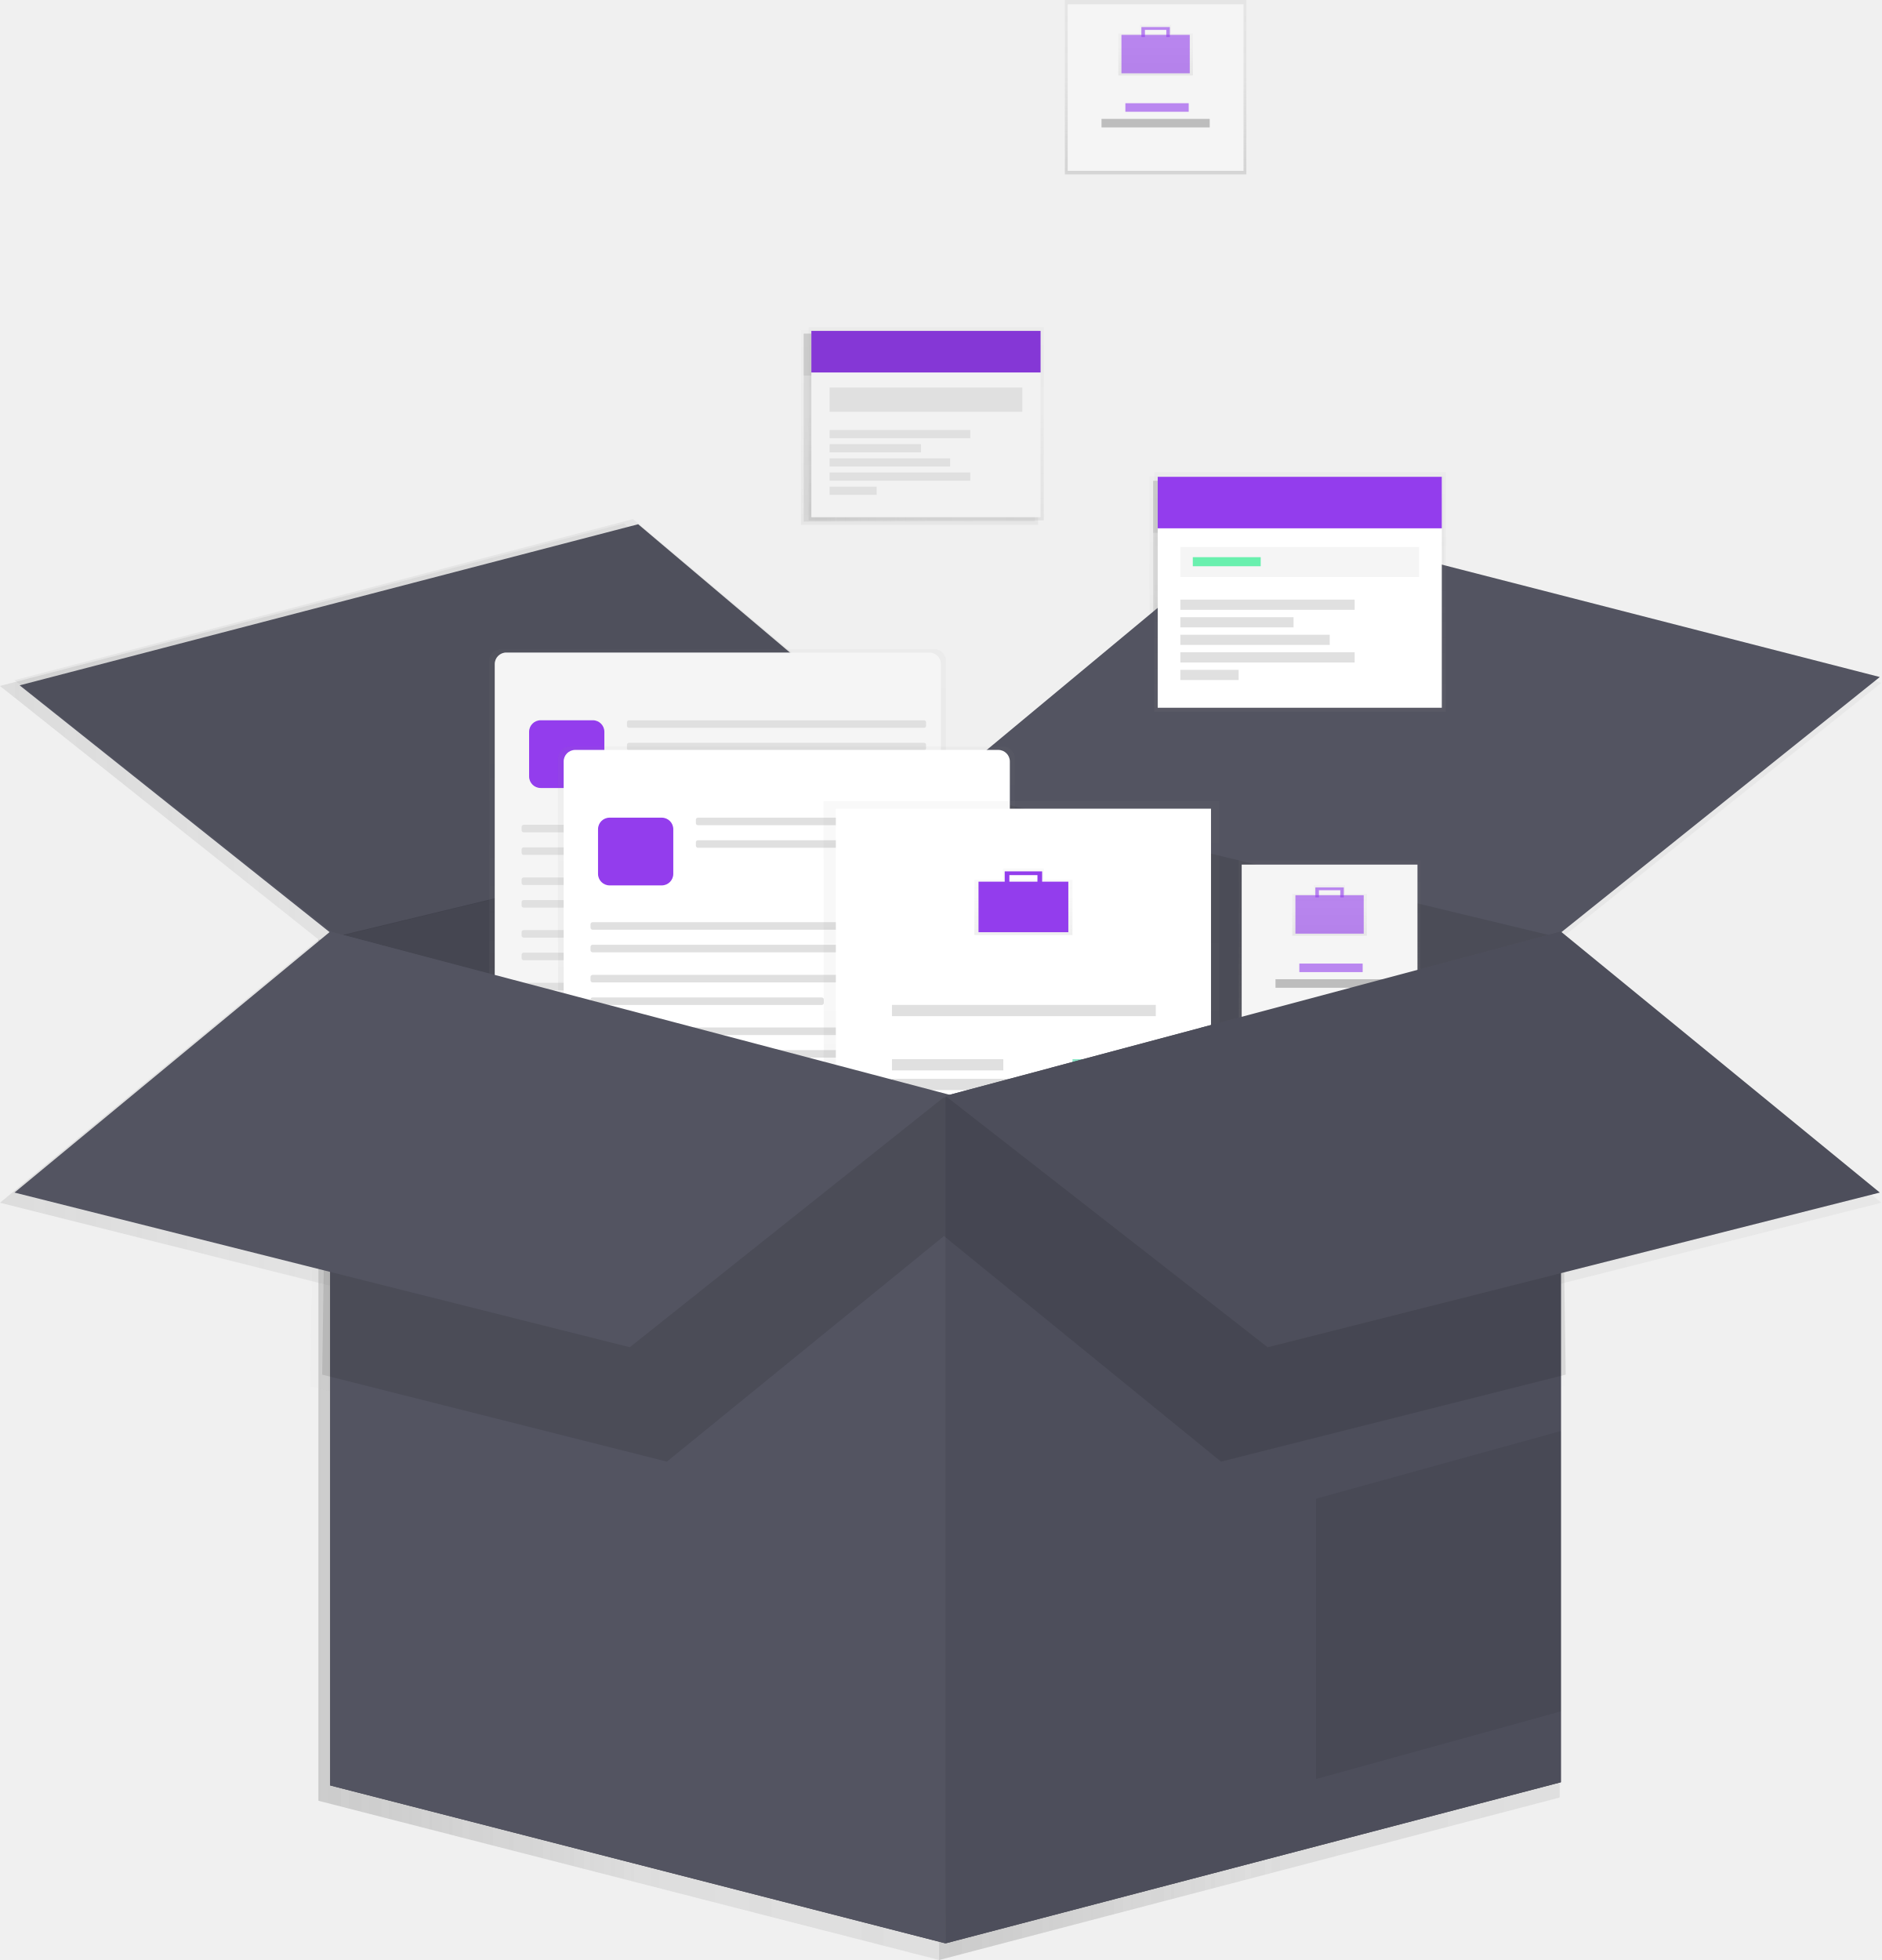
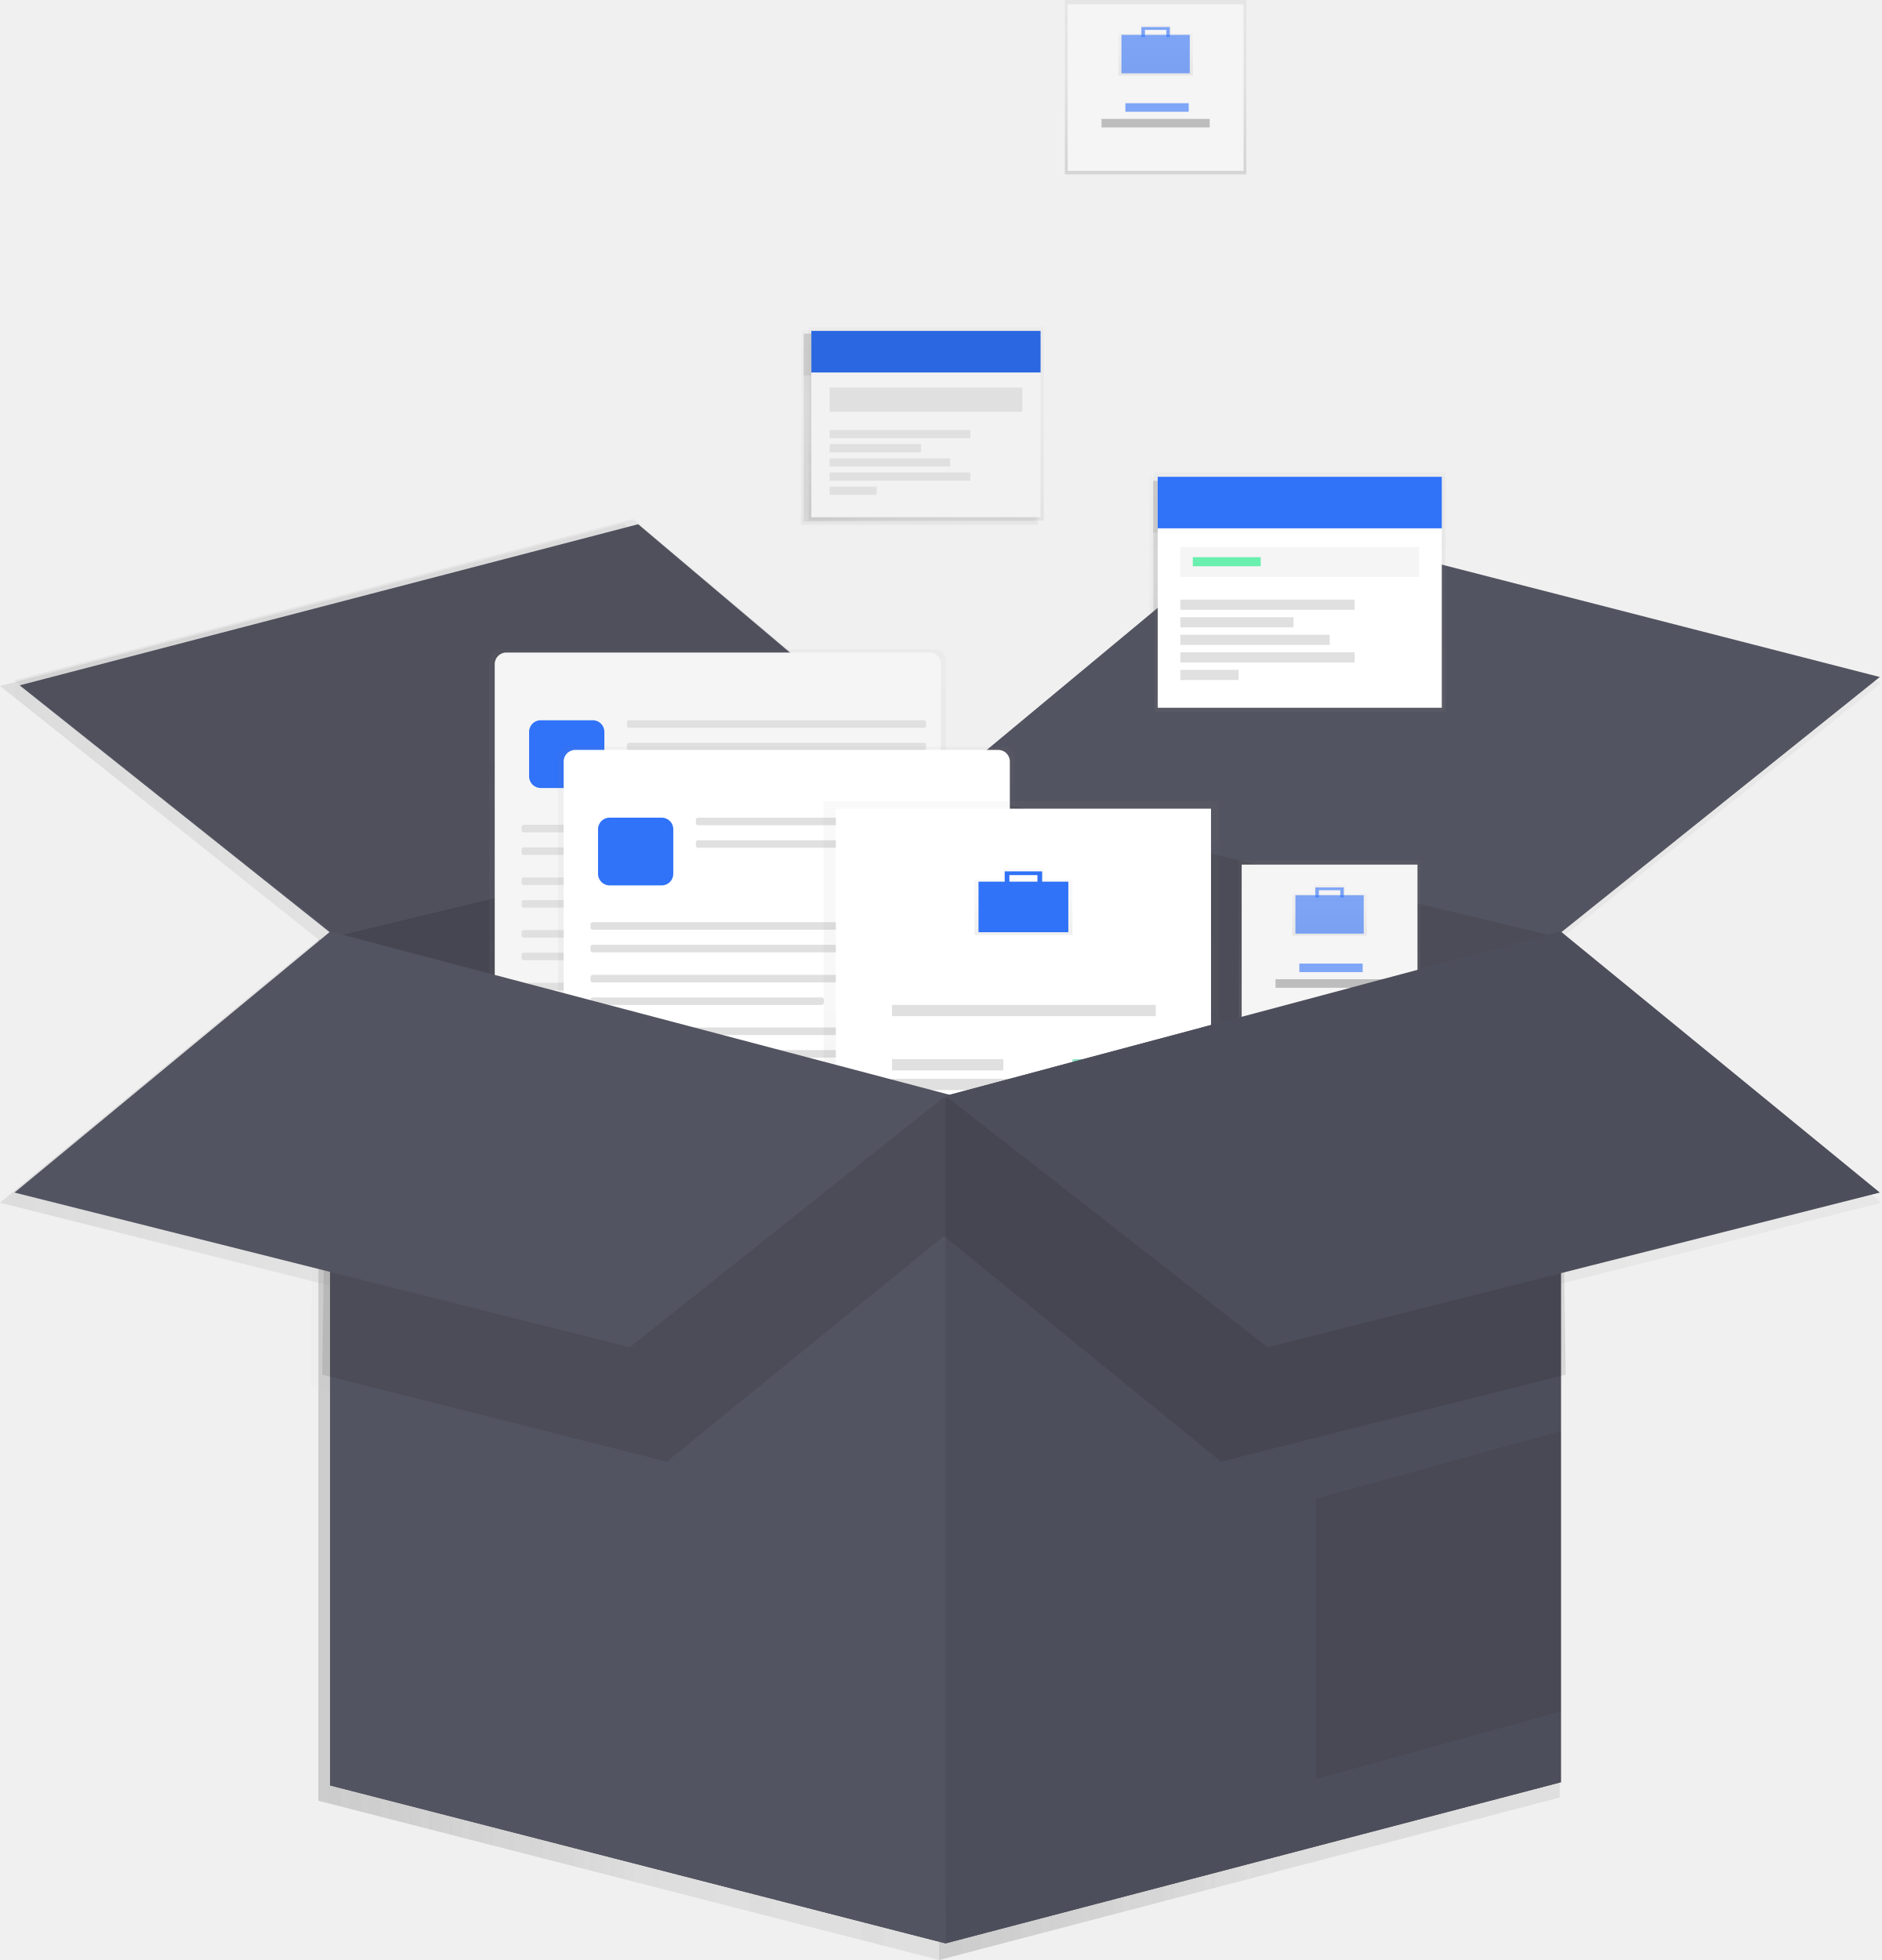
<svg xmlns="http://www.w3.org/2000/svg" xmlns:xlink="http://www.w3.org/1999/xlink" id="7dd09a4d-2b74-438e-986e-0efea9b9300a" data-name="Layer 1" width="734" height="764.5" viewBox="0 0 734 764.5">
  <defs>
    <linearGradient id="de77dbfb-dd49-4fbc-923c-7946454dd32b" x1="366.37" y1="536.32" x2="608.5" y2="536.32" gradientUnits="userSpaceOnUse">
      <stop offset="0" stop-color="gray" stop-opacity="0.25" />
      <stop offset="0.54" stop-color="gray" stop-opacity="0.12" />
      <stop offset="1" stop-color="gray" stop-opacity="0.1" />
    </linearGradient>
    <linearGradient id="6bfe4e4d-6140-4dd1-aeb6-1c24ce52378d" x1="124.23" y1="536.32" x2="366.37" y2="536.32" xlink:href="#de77dbfb-dd49-4fbc-923c-7946454dd32b" />
    <linearGradient id="eefef033-b9dd-454d-be9c-2768628c2c1b" x1="366.37" y1="285.31" x2="734" y2="285.31" xlink:href="#de77dbfb-dd49-4fbc-923c-7946454dd32b" />
    <linearGradient id="56c8a114-3a82-4d1f-807f-287066e4913e" x1="0" y1="285.31" x2="366.37" y2="285.31" xlink:href="#de77dbfb-dd49-4fbc-923c-7946454dd32b" />
    <linearGradient id="d46a1a66-2ac6-4fbc-9777-fd8606b62c04" x1="276.64" y1="421.19" x2="276.64" y2="255.38" xlink:href="#de77dbfb-dd49-4fbc-923c-7946454dd32b" />
    <linearGradient id="81b747dc-c51a-4f4d-a150-34ccfb0c2b19" x1="188.97" y1="337.56" x2="364.55" y2="337.56" xlink:href="#de77dbfb-dd49-4fbc-923c-7946454dd32b" />
    <linearGradient id="94dacd35-ade1-481d-ab7d-e71442837947" x1="202.5" y1="296.63" x2="232.11" y2="296.63" xlink:href="#de77dbfb-dd49-4fbc-923c-7946454dd32b" />
    <linearGradient id="5f9514a3-5a07-41ce-8d35-51c596d713f8" x1="240.99" y1="284.79" x2="358.7" y2="284.79" xlink:href="#de77dbfb-dd49-4fbc-923c-7946454dd32b" />
    <linearGradient id="5f23502f-63c8-483a-bbd9-acad51c7384b" x1="240.99" y1="293.67" x2="358.7" y2="293.67" xlink:href="#de77dbfb-dd49-4fbc-923c-7946454dd32b" />
    <linearGradient id="1d6905ae-9130-4997-8264-fbb8cedb035a" x1="199.54" y1="325.92" x2="358.7" y2="325.92" xlink:href="#de77dbfb-dd49-4fbc-923c-7946454dd32b" />
    <linearGradient id="41900377-e2ec-4e09-a282-5ca05bd60f31" x1="199.54" y1="334.8" x2="358.7" y2="334.8" xlink:href="#de77dbfb-dd49-4fbc-923c-7946454dd32b" />
    <linearGradient id="dd8a4518-18b3-4e66-a30f-5d540a356d99" x1="199.54" y1="346.64" x2="358.7" y2="346.64" xlink:href="#de77dbfb-dd49-4fbc-923c-7946454dd32b" />
    <linearGradient id="73297694-c0f6-49f7-84f0-ecf1ccd19cc8" x1="199.54" y1="355.53" x2="291.33" y2="355.53" xlink:href="#de77dbfb-dd49-4fbc-923c-7946454dd32b" />
    <linearGradient id="493ae8f5-00a4-414a-a514-466a18e555de" x1="199.54" y1="367.34" x2="358.7" y2="367.34" xlink:href="#de77dbfb-dd49-4fbc-923c-7946454dd32b" />
    <linearGradient id="3b1e923e-cefa-4350-8e60-09975381dcc2" x1="199.54" y1="376.22" x2="358.7" y2="376.22" xlink:href="#de77dbfb-dd49-4fbc-923c-7946454dd32b" />
    <linearGradient id="0a8186d7-b2d8-4c25-b395-9cdd58a3b32d" x1="199.54" y1="388.07" x2="358.7" y2="388.07" xlink:href="#de77dbfb-dd49-4fbc-923c-7946454dd32b" />
    <linearGradient id="80621535-6eff-45be-9aff-a177b1fc6ef5" x1="199.54" y1="396.95" x2="291.33" y2="396.95" xlink:href="#de77dbfb-dd49-4fbc-923c-7946454dd32b" />
    <linearGradient id="dadd1f9f-4435-4897-9b35-9a7b7fdf052b" x1="303.76" y1="459.51" x2="303.76" y2="293.69" xlink:href="#de77dbfb-dd49-4fbc-923c-7946454dd32b" />
    <linearGradient id="f16d3271-277e-4f15-bb07-00d21db963c6" x1="216.09" y1="375.88" x2="391.67" y2="375.88" xlink:href="#de77dbfb-dd49-4fbc-923c-7946454dd32b" />
    <linearGradient id="6844f77f-b831-40d5-baa2-4d635352d65d" x1="229.62" y1="334.95" x2="259.23" y2="334.95" xlink:href="#de77dbfb-dd49-4fbc-923c-7946454dd32b" />
    <linearGradient id="de24e734-f614-4284-b96a-2aa86e10747c" x1="268.12" y1="323.11" x2="385.83" y2="323.11" xlink:href="#de77dbfb-dd49-4fbc-923c-7946454dd32b" />
    <linearGradient id="a5efd049-cacb-4880-98c4-916efb717ead" x1="268.12" y1="331.99" x2="385.83" y2="331.99" xlink:href="#de77dbfb-dd49-4fbc-923c-7946454dd32b" />
    <linearGradient id="7e130a40-8f7a-4850-a2d6-6e0275737139" x1="226.66" y1="364.23" x2="385.83" y2="364.23" xlink:href="#de77dbfb-dd49-4fbc-923c-7946454dd32b" />
    <linearGradient id="2749f835-9066-4c26-94de-8091e8f0d23b" x1="226.66" y1="373.12" x2="385.83" y2="373.12" xlink:href="#de77dbfb-dd49-4fbc-923c-7946454dd32b" />
    <linearGradient id="83d2a205-1aab-4c1f-9a0d-e371e1497593" x1="226.66" y1="384.96" x2="385.83" y2="384.96" xlink:href="#de77dbfb-dd49-4fbc-923c-7946454dd32b" />
    <linearGradient id="eaa6c3f5-6275-43ae-b3c2-02cbd6aead80" x1="226.66" y1="393.84" x2="318.45" y2="393.84" xlink:href="#de77dbfb-dd49-4fbc-923c-7946454dd32b" />
    <linearGradient id="e1588a1d-b1ef-45da-83e8-d054f8a4e057" x1="226.66" y1="405.66" x2="385.83" y2="405.66" xlink:href="#de77dbfb-dd49-4fbc-923c-7946454dd32b" />
    <linearGradient id="34a60174-261b-4ce6-8479-6deff5e9df2e" x1="226.66" y1="414.54" x2="385.83" y2="414.54" xlink:href="#de77dbfb-dd49-4fbc-923c-7946454dd32b" />
    <linearGradient id="b1d4060a-bab6-41d9-9d3f-50faf13ce905" x1="226.66" y1="426.39" x2="385.83" y2="426.39" xlink:href="#de77dbfb-dd49-4fbc-923c-7946454dd32b" />
    <linearGradient id="001da48e-f69d-4ab6-b1e5-b6877c600ca3" x1="226.66" y1="435.27" x2="318.45" y2="435.27" xlink:href="#de77dbfb-dd49-4fbc-923c-7946454dd32b" />
    <linearGradient id="a9c4be37-9b27-4af0-b082-7a197d7b08af" x1="396.27" y1="498.11" x2="396.27" y2="315.15" xlink:href="#de77dbfb-dd49-4fbc-923c-7946454dd32b" />
    <linearGradient id="1be8f728-2df0-4ca7-b72e-42c383ba6409" x1="323.2" y1="406.08" x2="470.82" y2="406.08" xlink:href="#de77dbfb-dd49-4fbc-923c-7946454dd32b" />
    <linearGradient id="2c239d92-4298-42ac-b5f5-112261fb3719" x1="630.01" y1="435.54" x2="630.01" y2="409.41" xlink:href="#de77dbfb-dd49-4fbc-923c-7946454dd32b" />
    <linearGradient id="b25a2850-8713-435e-a7f6-77c24068e559" x1="379.34" y1="356.75" x2="414.68" y2="356.75" xlink:href="#de77dbfb-dd49-4fbc-923c-7946454dd32b" />
    <linearGradient id="098fbc02-4549-4943-b845-c35e13d002ec" x1="389.65" y1="345.34" x2="404.37" y2="345.34" xlink:href="#de77dbfb-dd49-4fbc-923c-7946454dd32b" />
    <linearGradient id="42d5ad37-1f95-4efe-a9d6-9d5a7598317f" x1="345.29" y1="397.51" x2="449.1" y2="397.51" xlink:href="#de77dbfb-dd49-4fbc-923c-7946454dd32b" />
    <linearGradient id="60652df1-b02f-405a-bafe-63f1323ca3b9" x1="345.29" y1="426.59" x2="449.1" y2="426.59" xlink:href="#de77dbfb-dd49-4fbc-923c-7946454dd32b" />
    <linearGradient id="d60c104b-effa-4916-ba15-d56398cc91aa" x1="345.29" y1="434.32" x2="449.1" y2="434.32" xlink:href="#de77dbfb-dd49-4fbc-923c-7946454dd32b" />
    <linearGradient id="ba8a67f6-dfe8-450d-b63e-7f0d0a91ef94" x1="345.29" y1="418.86" x2="389.1" y2="418.86" xlink:href="#de77dbfb-dd49-4fbc-923c-7946454dd32b" />
    <linearGradient id="78ba6fe6-ecca-4e26-a377-427f9aaa9d9c" x1="416.34" y1="418.86" x2="449.1" y2="418.86" xlink:href="#de77dbfb-dd49-4fbc-923c-7946454dd32b" />
    <linearGradient id="1435728f-56d7-4408-a8a2-001738c99643" x1="381.73" y1="452.36" x2="414.5" y2="452.36" xlink:href="#de77dbfb-dd49-4fbc-923c-7946454dd32b" />
    <linearGradient id="9b7fa617-5070-4448-ba88-12c8e3ef9a97" x1="124.23" y1="565.47" x2="366.37" y2="565.47" xlink:href="#de77dbfb-dd49-4fbc-923c-7946454dd32b" />
    <linearGradient id="070ec920-a668-4755-a0ad-3a8615a89315" x1="366.37" y1="565.47" x2="608.5" y2="565.47" xlink:href="#de77dbfb-dd49-4fbc-923c-7946454dd32b" />
    <linearGradient id="e36d19af-3b30-4690-9806-5999beea7781" x1="512.15" y1="631.39" x2="608.5" y2="631.39" xlink:href="#de77dbfb-dd49-4fbc-923c-7946454dd32b" />
    <linearGradient id="a6dd6711-50c1-4fdb-98f5-9ce3faa6868a" x1="517.49" y1="407.03" x2="517.49" y2="338.42" xlink:href="#de77dbfb-dd49-4fbc-923c-7946454dd32b" />
    <linearGradient id="c3285259-7532-4ca4-be71-649fbde17c17" x1="482.9" y1="372.87" x2="552.07" y2="372.87" xlink:href="#de77dbfb-dd49-4fbc-923c-7946454dd32b" />
    <linearGradient id="a29959c1-757f-4596-a472-135c84a27060" x1="750.49" y1="435.86" x2="750.49" y2="415.97" xlink:href="#de77dbfb-dd49-4fbc-923c-7946454dd32b" />
    <linearGradient id="d4e4a16f-6e37-4db9-afc4-c764cb698323" x1="504.04" y1="359.71" x2="530.93" y2="359.71" xlink:href="#de77dbfb-dd49-4fbc-923c-7946454dd32b" />
    <linearGradient id="cff56feb-0464-47d9-bfaf-95cdd3d9140f" x1="511.89" y1="351.03" x2="523.09" y2="351.03" xlink:href="#de77dbfb-dd49-4fbc-923c-7946454dd32b" />
    <linearGradient id="03628828-f4ed-4a34-b456-49742169550b" x1="505.58" y1="380.71" x2="530.51" y2="380.71" xlink:href="#de77dbfb-dd49-4fbc-923c-7946454dd32b" />
    <linearGradient id="563972f9-7c15-4736-8e1d-5831e19f738d" x1="496.2" y1="386.87" x2="538.77" y2="386.87" xlink:href="#de77dbfb-dd49-4fbc-923c-7946454dd32b" />
    <linearGradient id="ac84c3f4-4913-47be-bf79-f44b0f4db4c8" x1="358.76" y1="204.69" x2="358.76" y2="128.69" xlink:href="#de77dbfb-dd49-4fbc-923c-7946454dd32b" />
    <linearGradient id="08e6e94c-7f78-4a4a-b5ca-eacc99124954" x1="313.57" y1="166.78" x2="403.76" y2="166.78" xlink:href="#de77dbfb-dd49-4fbc-923c-7946454dd32b" />
    <linearGradient id="5d8bf870-f7e1-4226-8bb2-e6c031939852" x1="313.57" y1="138.3" x2="403.76" y2="138.3" xlink:href="#de77dbfb-dd49-4fbc-923c-7946454dd32b" />
    <linearGradient id="ca57a38f-5e0b-4f9a-ad35-d20a6a3fb589" x1="320.76" y1="157.17" x2="396.57" y2="157.17" xlink:href="#de77dbfb-dd49-4fbc-923c-7946454dd32b" />
    <linearGradient id="1fd9aa29-bfa0-42ec-baa0-a47f4919731f" x1="320.76" y1="170.73" x2="376.09" y2="170.73" xlink:href="#de77dbfb-dd49-4fbc-923c-7946454dd32b" />
    <linearGradient id="2b0d4ee5-bed4-41f8-93bf-55bbaa1359c2" x1="320.76" y1="176.3" x2="356.69" y2="176.3" xlink:href="#de77dbfb-dd49-4fbc-923c-7946454dd32b" />
    <linearGradient id="ffea16a4-8b84-4b92-9000-f48bb1ea4454" x1="320.76" y1="181.87" x2="368.19" y2="181.87" xlink:href="#de77dbfb-dd49-4fbc-923c-7946454dd32b" />
    <linearGradient id="bd2a8e8b-f3e8-4ae2-849a-acfa94ff2f68" x1="320.76" y1="187.44" x2="376.09" y2="187.44" xlink:href="#de77dbfb-dd49-4fbc-923c-7946454dd32b" />
    <linearGradient id="f06efa35-a8e5-4b8b-afbe-7609fb33c535" x1="320.76" y1="193.01" x2="339.26" y2="193.01" xlink:href="#de77dbfb-dd49-4fbc-923c-7946454dd32b" />
    <linearGradient id="b384c48b-fa09-4d02-bdd3-cc00491ed01d" x1="505.86" y1="279.95" x2="505.86" y2="185.76" xlink:href="#de77dbfb-dd49-4fbc-923c-7946454dd32b" />
    <linearGradient id="5e00f217-30a6-42ff-b3ae-1a90f6b4187c" x1="449.86" y1="232.96" x2="561.64" y2="232.96" xlink:href="#de77dbfb-dd49-4fbc-923c-7946454dd32b" />
    <linearGradient id="dc2aebd1-2b83-4119-bcc5-a741f826754f" x1="449.86" y1="197.67" x2="561.64" y2="197.67" xlink:href="#de77dbfb-dd49-4fbc-923c-7946454dd32b" />
    <linearGradient id="93231171-c5fd-4b16-9e58-5bf8089a9216" x1="458.76" y1="221.05" x2="552.73" y2="221.05" xlink:href="#de77dbfb-dd49-4fbc-923c-7946454dd32b" />
    <linearGradient id="50b8a9d8-eeba-4f66-80ff-241f1361769d" x1="458.76" y1="237.86" x2="527.35" y2="237.86" xlink:href="#de77dbfb-dd49-4fbc-923c-7946454dd32b" />
    <linearGradient id="1c46a2fd-722a-4782-991f-2753aa584a85" x1="458.76" y1="244.77" x2="503.3" y2="244.77" xlink:href="#de77dbfb-dd49-4fbc-923c-7946454dd32b" />
    <linearGradient id="20746c70-8f38-4111-a8e7-6be16dcdc432" x1="458.76" y1="251.67" x2="517.55" y2="251.67" xlink:href="#de77dbfb-dd49-4fbc-923c-7946454dd32b" />
    <linearGradient id="ff2c3201-2e6a-4c49-9262-7d1610fa9938" x1="458.76" y1="258.57" x2="527.35" y2="258.57" xlink:href="#de77dbfb-dd49-4fbc-923c-7946454dd32b" />
    <linearGradient id="f77a8c52-f808-4319-bd14-9cea9a000094" x1="458.76" y1="265.48" x2="481.7" y2="265.48" xlink:href="#de77dbfb-dd49-4fbc-923c-7946454dd32b" />
    <linearGradient id="fc3b52e5-7958-4225-afa3-e6f186f3a800" x1="463.66" y1="220.94" x2="490.38" y2="220.94" xlink:href="#de77dbfb-dd49-4fbc-923c-7946454dd32b" />
    <linearGradient id="2b5a7ca0-2cf9-4df0-8cdd-e53d9708a5ec" x1="121.07" y1="472.93" x2="365.73" y2="472.93" xlink:href="#de77dbfb-dd49-4fbc-923c-7946454dd32b" />
    <linearGradient id="90935925-bac4-44a4-bec6-4c83fa48424d" x1="365.73" y1="472.93" x2="610.4" y2="472.93" xlink:href="#de77dbfb-dd49-4fbc-923c-7946454dd32b" />
    <linearGradient id="f90ef38d-8fba-46a7-8e54-2d901dfd8f20" x1="0" y1="448.21" x2="366.37" y2="448.21" xlink:href="#de77dbfb-dd49-4fbc-923c-7946454dd32b" />
    <linearGradient id="7f322de3-7e3f-4ca5-a3a0-2f913675712e" x1="366.37" y1="448.21" x2="734" y2="448.21" xlink:href="#de77dbfb-dd49-4fbc-923c-7946454dd32b" />
    <linearGradient id="7e9b6443-5111-46ce-82ab-312f92c279a9" x1="279.92" y1="417.64" x2="279.92" y2="253.24" xlink:href="#de77dbfb-dd49-4fbc-923c-7946454dd32b" />
    <linearGradient id="0bd401ed-ef45-4e9e-bf5f-b77781a1e2b2" x1="306.82" y1="455.63" x2="306.82" y2="291.23" xlink:href="#de77dbfb-dd49-4fbc-923c-7946454dd32b" />
    <linearGradient id="8c2d82fb-4f28-4e85-a5ca-7392731b2ba5" x1="398.54" y1="493.9" x2="398.54" y2="312.51" xlink:href="#de77dbfb-dd49-4fbc-923c-7946454dd32b" />
    <linearGradient id="5d661687-e38a-43c0-8ba0-d38908ccc19f" x1="632.27" y1="432.45" x2="632.27" y2="406.53" xlink:href="#de77dbfb-dd49-4fbc-923c-7946454dd32b" />
    <linearGradient id="e62c516b-7ef4-49fd-a0a5-f3f48af03dcb" x1="518.71" y1="403.6" x2="518.71" y2="335.58" xlink:href="#de77dbfb-dd49-4fbc-923c-7946454dd32b" />
    <linearGradient id="6e0711fe-dd5e-4be2-836c-3534ecd56ee9" x1="751.71" y1="432.76" x2="751.71" y2="413.05" xlink:href="#de77dbfb-dd49-4fbc-923c-7946454dd32b" />
    <linearGradient id="c910eb88-40c3-4f47-be10-2fca2f669ad6" x1="450.84" y1="68.02" x2="450.84" y2="0" xlink:href="#de77dbfb-dd49-4fbc-923c-7946454dd32b" />
    <linearGradient id="81ab2f40-7513-4f79-907c-194f7c944fd5" x1="683.84" y1="97.18" x2="683.84" y2="77.47" xlink:href="#de77dbfb-dd49-4fbc-923c-7946454dd32b" />
    <linearGradient id="ced5db71-211d-4559-8944-028d2e60ece5" x1="361.34" y1="202.99" x2="361.34" y2="127.64" xlink:href="#de77dbfb-dd49-4fbc-923c-7946454dd32b" />
    <linearGradient id="4adf524d-df88-48e8-970a-1ad7028c73c0" x1="507.18" y1="277.61" x2="507.18" y2="184.22" xlink:href="#de77dbfb-dd49-4fbc-923c-7946454dd32b" />
  </defs>
  <g opacity="0.7">
    <polygon points="608.5 366.44 366.37 308.13 366.37 764.5 608.5 701.12 608.5 366.44" fill="url(#de77dbfb-dd49-4fbc-923c-7946454dd32b)" />
    <g opacity="0.1">
      <polygon points="608.5 366.44 366.37 308.13 366.37 764.5 608.5 701.12 608.5 366.44" fill="url(#de77dbfb-dd49-4fbc-923c-7946454dd32b)" />
    </g>
    <polygon points="124.23 366.44 366.37 308.13 366.37 764.5 124.23 702.38 124.23 366.44" fill="url(#6bfe4e4d-6140-4dd1-aeb6-1c24ce52378d)" />
    <g opacity="0.17">
      <polygon points="124.23 366.44 366.37 308.13 366.37 764.5 124.23 702.38 124.23 366.44" fill="url(#6bfe4e4d-6140-4dd1-aeb6-1c24ce52378d)" />
    </g>
    <polygon points="366.37 308.13 491.87 204.18 734 266.3 608.5 366.44 366.37 308.13" fill="url(#eefef033-b9dd-454d-be9c-2768628c2c1b)" />
    <polygon points="0 267.56 124.23 366.44 366.37 308.13 243.4 204.18 0 267.56" fill="url(#56c8a114-3a82-4d1f-807f-287066e4913e)" />
    <g opacity="0.05">
      <polygon points="0 267.56 124.23 366.44 366.37 308.13 243.4 204.18 0 267.56" fill="url(#56c8a114-3a82-4d1f-807f-287066e4913e)" />
    </g>
    <g opacity="0.5">
      <rect x="186.78" y="255.38" width="179.72" height="165.82" rx="4.5" ry="4.5" fill="url(#d46a1a66-2ac6-4fbc-9777-fd8606b62c04)" />
    </g>
    <rect x="188.97" y="256.66" width="175.58" height="161.8" rx="4.5" ry="4.5" fill="url(#81b747dc-c51a-4f4d-a150-34ccfb0c2b19)" />
    <rect x="202.5" y="283.31" width="29.61" height="26.65" rx="4.5" ry="4.5" fill="url(#94dacd35-ade1-481d-ab7d-e71442837947)" />
    <rect x="240.99" y="283.31" width="117.71" height="2.96" rx="0.8" ry="0.8" fill="url(#5f9514a3-5a07-41ce-8d35-51c596d713f8)" />
    <rect x="240.99" y="292.19" width="117.71" height="2.96" rx="0.8" ry="0.8" fill="url(#5f23502f-63c8-483a-bbd9-acad51c7384b)" />
    <rect x="199.54" y="324.44" width="159.16" height="2.96" rx="0.8" ry="0.8" fill="url(#1d6905ae-9130-4997-8264-fbb8cedb035a)" />
    <rect x="199.54" y="333.32" width="159.16" height="2.96" rx="0.8" ry="0.8" fill="url(#41900377-e2ec-4e09-a282-5ca05bd60f31)" />
    <rect x="199.54" y="345.16" width="159.16" height="2.96" rx="0.8" ry="0.8" fill="url(#dd8a4518-18b3-4e66-a30f-5d540a356d99)" />
    <rect x="199.54" y="354.05" width="91.79" height="2.96" rx="0.8" ry="0.8" fill="url(#73297694-c0f6-49f7-84f0-ecf1ccd19cc8)" />
    <rect x="199.54" y="365.86" width="159.16" height="2.96" rx="0.8" ry="0.8" fill="url(#493ae8f5-00a4-414a-a514-466a18e555de)" />
    <rect x="199.54" y="374.74" width="159.16" height="2.96" rx="0.8" ry="0.8" fill="url(#3b1e923e-cefa-4350-8e60-09975381dcc2)" />
    <rect x="199.54" y="386.59" width="159.16" height="2.96" rx="0.8" ry="0.8" fill="url(#0a8186d7-b2d8-4c25-b395-9cdd58a3b32d)" />
    <rect x="199.54" y="395.47" width="91.79" height="2.96" rx="0.8" ry="0.8" fill="url(#80621535-6eff-45be-9aff-a177b1fc6ef5)" />
    <g opacity="0.5">
      <rect x="213.9" y="293.69" width="179.72" height="165.82" rx="4.5" ry="4.5" fill="url(#dadd1f9f-4435-4897-9b35-9a7b7fdf052b)" />
    </g>
    <rect x="216.09" y="294.98" width="175.58" height="161.8" rx="4.5" ry="4.5" fill="url(#f16d3271-277e-4f15-bb07-00d21db963c6)" />
    <rect x="229.62" y="321.63" width="29.61" height="26.65" rx="4.5" ry="4.5" fill="url(#6844f77f-b831-40d5-baa2-4d635352d65d)" />
    <rect x="268.12" y="321.63" width="117.71" height="2.96" rx="0.8" ry="0.8" fill="url(#de24e734-f614-4284-b96a-2aa86e10747c)" />
    <rect x="268.12" y="330.51" width="117.71" height="2.96" rx="0.8" ry="0.8" fill="url(#a5efd049-cacb-4880-98c4-916efb717ead)" />
    <rect x="226.66" y="362.75" width="159.16" height="2.96" rx="0.8" ry="0.8" fill="url(#7e130a40-8f7a-4850-a2d6-6e0275737139)" />
    <rect x="226.66" y="371.64" width="159.16" height="2.96" rx="0.8" ry="0.8" fill="url(#2749f835-9066-4c26-94de-8091e8f0d23b)" />
    <rect x="226.66" y="383.48" width="159.16" height="2.96" rx="0.8" ry="0.8" fill="url(#83d2a205-1aab-4c1f-9a0d-e371e1497593)" />
    <rect x="226.66" y="392.36" width="91.79" height="2.96" rx="0.8" ry="0.8" fill="url(#eaa6c3f5-6275-43ae-b3c2-02cbd6aead80)" />
    <rect x="226.66" y="404.18" width="159.16" height="2.96" rx="0.8" ry="0.8" fill="url(#e1588a1d-b1ef-45da-83e8-d054f8a4e057)" />
    <rect x="226.66" y="413.06" width="159.16" height="2.96" rx="0.8" ry="0.8" fill="url(#34a60174-261b-4ce6-8479-6deff5e9df2e)" />
    <rect x="226.66" y="424.91" width="159.16" height="2.96" rx="0.8" ry="0.8" fill="url(#b1d4060a-bab6-41d9-9d3f-50faf13ce905)" />
    <rect x="226.66" y="433.79" width="91.79" height="2.96" rx="0.8" ry="0.8" fill="url(#001da48e-f69d-4ab6-b1e5-b6877c600ca3)" />
    <g opacity="0.5">
      <rect x="318.41" y="315.15" width="155.72" height="182.96" fill="url(#a9c4be37-9b27-4af0-b082-7a197d7b08af)" />
    </g>
    <rect x="323.2" y="318.1" width="147.62" height="175.97" fill="url(#1be8f728-2df0-4ca7-b72e-42c383ba6409)" />
    <g opacity="0.5">
      <path d="M638.05,413.83v-4.42H622v4.42H610.71v21.71h38.6V413.83ZM624,411H636v2.81H624Z" transform="translate(-233 -67.75)" fill="url(#2c239d92-4298-42ac-b5f5-112261fb3719)" />
    </g>
    <rect x="379.34" y="346.81" width="35.34" height="19.88" fill="url(#b25a2850-8713-435e-a7f6-77c24068e559)" />
    <polygon points="389.65 342.76 389.65 347.92 391.49 347.92 391.49 344.24 402.53 344.24 402.53 347.92 404.37 347.92 404.37 342.76 389.65 342.76" fill="url(#098fbc02-4549-4943-b845-c35e13d002ec)" />
    <rect x="345.29" y="395.3" width="103.81" height="4.42" fill="url(#42d5ad37-1f95-4efe-a9d6-9d5a7598317f)" />
    <rect x="345.29" y="424.38" width="103.81" height="4.42" fill="url(#60652df1-b02f-405a-bafe-63f1323ca3b9)" />
    <rect x="345.29" y="432.11" width="103.81" height="4.42" fill="url(#d60c104b-effa-4916-ba15-d56398cc91aa)" />
    <rect x="345.29" y="416.65" width="43.81" height="4.42" fill="url(#ba8a67f6-dfe8-450d-b63e-7f0d0a91ef94)" />
    <g opacity="0.6">
      <rect x="416.34" y="416.65" width="32.76" height="4.42" fill="url(#78ba6fe6-ecca-4e26-a377-427f9aaa9d9c)" />
    </g>
    <rect x="381.73" y="450.15" width="32.76" height="4.42" fill="url(#1435728f-56d7-4408-a8a2-001738c99643)" />
    <polygon points="124.23 366.44 124.23 702.38 366.37 764.5 366.37 431.1 124.23 366.44" fill="url(#9b7fa617-5070-4448-ba88-12c8e3ef9a97)" />
    <polygon points="608.5 701.12 366.37 764.5 366.37 431.1 608.5 366.44 608.5 701.12" fill="url(#070ec920-a668-4755-a0ad-3a8615a89315)" />
    <g opacity="0.07">
      <polygon points="608.5 701.12 366.37 764.5 366.37 431.1 608.5 366.44 608.5 701.12" fill="url(#070ec920-a668-4755-a0ad-3a8615a89315)" />
    </g>
    <g opacity="0.07">
      <polygon points="512.15 589.56 512.15 699.85 608.5 673.23 608.5 562.94 512.15 589.56" fill="url(#e36d19af-3b30-4690-9806-5999beea7781)" />
    </g>
    <rect x="481.78" y="338.42" width="71.41" height="68.61" fill="url(#a6dd6711-50c1-4fdb-98f5-9ce3faa6868a)" />
    <rect x="482.9" y="340.1" width="69.17" height="65.53" fill="url(#c3285259-7532-4ca4-be71-649fbde17c17)" />
    <g opacity="0.5">
      <path d="M756.6,419.34V416H744.37v3.36H735.8v16.52h29.37V419.34ZM745.9,417.2h9.18v2.14H745.9Z" transform="translate(-233 -67.75)" fill="url(#a29959c1-757f-4596-a472-135c84a27060)" />
    </g>
    <g opacity="0.6">
      <rect x="504.04" y="352.15" width="26.88" height="15.12" fill="url(#d4e4a16f-6e37-4db9-afc4-c764cb698323)" />
    </g>
    <g opacity="0.6">
      <polygon points="511.88 349.06 511.88 352.99 513.29 352.99 513.29 350.19 521.69 350.19 521.69 352.99 523.09 352.99 523.09 349.06 511.88 349.06" fill="url(#cff56feb-0464-47d9-bfaf-95cdd3d9140f)" />
    </g>
    <g opacity="0.6">
      <rect x="505.58" y="379.03" width="24.92" height="3.36" fill="url(#03628828-f4ed-4a34-b456-49742169550b)" />
    </g>
    <rect x="496.2" y="385.19" width="42.57" height="3.36" fill="url(#563972f9-7c15-4736-8e1d-5831e19f738d)" />
    <g opacity="0.5">
      <rect x="312.49" y="128.69" width="92.52" height="76" fill="url(#ac84c3f4-4913-47be-bf79-f44b0f4db4c8)" />
    </g>
    <rect x="313.57" y="130.13" width="90.19" height="73.3" fill="url(#08e6e94c-7f78-4a4a-b5ca-eacc99124954)" />
    <rect x="313.57" y="130.13" width="90.19" height="16.35" fill="url(#5d8bf870-f7e1-4226-8bb2-e6c031939852)" />
    <g opacity="0.1">
      <rect x="313.57" y="130.13" width="90.19" height="16.35" fill="url(#5d8bf870-f7e1-4226-8bb2-e6c031939852)" />
    </g>
    <rect x="320.76" y="152.41" width="75.82" height="9.52" fill="url(#ca57a38f-5e0b-4f9a-ad35-d20a6a3fb589)" />
    <rect x="320.76" y="169.12" width="55.34" height="3.23" fill="url(#1fd9aa29-bfa0-42ec-baa0-a47f4919731f)" />
    <rect x="320.76" y="174.69" width="35.93" height="3.23" fill="url(#2b0d4ee5-bed4-41f8-93bf-55bbaa1359c2)" />
    <rect x="320.76" y="180.26" width="47.43" height="3.23" fill="url(#ffea16a4-8b84-4b92-9000-f48bb1ea4454)" />
    <rect x="320.76" y="185.82" width="55.34" height="3.23" fill="url(#bd2a8e8b-f3e8-4ae2-849a-acfa94ff2f68)" />
    <rect x="320.76" y="191.39" width="18.5" height="3.23" fill="url(#f06efa35-a8e5-4b8b-afbe-7609fb33c535)" />
    <g opacity="0.5">
      <rect x="448.52" y="185.76" width="114.68" height="94.19" fill="url(#b384c48b-fa09-4d02-bdd3-cc00491ed01d)" />
    </g>
    <rect x="449.86" y="187.54" width="111.79" height="90.85" fill="url(#5e00f217-30a6-42ff-b3ae-1a90f6b4187c)" />
    <rect x="449.86" y="187.54" width="111.79" height="20.26" fill="url(#dc2aebd1-2b83-4119-bcc5-a741f826754f)" />
    <rect x="458.76" y="215.15" width="93.97" height="11.8" fill="url(#93231171-c5fd-4b16-9e58-5bf8089a9216)" />
    <rect x="458.76" y="235.86" width="68.59" height="4.01" fill="url(#50b8a9d8-eeba-4f66-80ff-241f1361769d)" />
    <rect x="458.76" y="242.76" width="44.54" height="4.01" fill="url(#1c46a2fd-722a-4782-991f-2753aa584a85)" />
    <rect x="458.76" y="249.67" width="58.79" height="4.01" fill="url(#20746c70-8f38-4111-a8e7-6be16dcdc432)" />
    <rect x="458.76" y="256.57" width="68.59" height="4.01" fill="url(#ff2c3201-2e6a-4c49-9262-7d1610fa9938)" />
    <rect x="458.76" y="263.47" width="22.94" height="4.01" fill="url(#f77a8c52-f808-4319-bd14-9cea9a000094)" />
    <rect x="463.66" y="219.16" width="26.72" height="3.56" fill="url(#fc3b52e5-7958-4225-afa3-e6f186f3a800)" />
    <g opacity="0.1">
      <polygon points="121.07 540.75 256.71 574.98 365.73 486.24 365.73 431.73 123.6 370.88 121.07 540.75" fill="url(#2b5a7ca0-2cf9-4df0-8cdd-e53d9708a5ec)" />
    </g>
    <g opacity="0.1">
      <polygon points="610.4 540.75 474.75 574.98 365.73 486.24 365.73 431.73 607.86 370.88 610.4 540.75" fill="url(#90935925-bac4-44a4-bec6-4c83fa48424d)" />
    </g>
    <polygon points="124.23 366.44 0 469.13 242.13 529.98 366.37 431.1 124.23 366.44" fill="url(#f90ef38d-8fba-46a7-8e54-2d901dfd8f20)" />
    <polygon points="608.5 366.44 734 469.13 493.14 529.98 366.37 431.1 608.5 366.44" fill="url(#7f322de3-7e3f-4ca5-a3a0-2f913675712e)" />
    <g opacity="0.07">
      <polygon points="608.5 366.44 734 469.13 493.14 529.98 366.37 431.1 608.5 366.44" fill="url(#7f322de3-7e3f-4ca5-a3a0-2f913675712e)" />
    </g>
  </g>
  <polygon points="608.94 363.36 368.88 305.54 368.88 758.01 608.94 695.17 608.94 363.36" fill="#535461" />
  <polygon points="608.94 363.36 368.88 305.54 368.88 758.01 608.94 695.17 608.94 363.36" opacity="0.1" />
  <polygon points="128.83 363.36 368.88 305.54 368.88 758.01 128.83 696.42 128.83 363.36" fill="#535461" />
  <polygon points="128.83 361.36 368.88 303.54 368.88 758.01 128.83 696.42 128.83 361.36" opacity="0.17" />
  <polygon points="366.88 307.54 493.31 202.48 733.37 264.07 606.94 365.36 366.88 307.54" fill="#535461" />
  <polygon points="7.66 267.32 130.83 365.36 370.88 307.54 248.97 204.48 7.66 267.32" fill="#535461" />
  <polygon points="5.66 265.32 131.83 365.36 371.88 307.54 246.97 202.48 5.66 265.32" opacity="0.05" />
  <g opacity="0.5">
    <rect x="190.83" y="253.24" width="178.18" height="164.4" rx="4.5" ry="4.5" fill="url(#7e9b6443-5111-46ce-82ab-312f92c279a9)" />
  </g>
  <rect x="193.01" y="254.52" width="174.07" height="160.41" rx="4.5" ry="4.5" fill="#f5f5f5" />
-   <rect x="206.42" y="280.94" width="29.36" height="26.42" rx="4.5" ry="4.5" fill="#933ded" />
+   <rect x="206.42" y="280.94" width="29.36" height="26.42" rx="4.5" ry="4.5" fill="#3072f8" />
  <rect x="244.59" y="280.94" width="116.7" height="2.94" rx="0.8" ry="0.8" fill="#e0e0e0" />
  <rect x="244.59" y="289.74" width="116.7" height="2.94" rx="0.8" ry="0.8" fill="#e0e0e0" />
  <rect x="203.49" y="321.71" width="157.8" height="2.94" rx="0.8" ry="0.8" fill="#e0e0e0" />
  <rect x="203.49" y="330.52" width="157.8" height="2.94" rx="0.8" ry="0.8" fill="#e0e0e0" />
  <rect x="203.49" y="342.26" width="157.8" height="2.94" rx="0.8" ry="0.8" fill="#e0e0e0" />
  <rect x="203.49" y="351.07" width="91.01" height="2.94" rx="0.8" ry="0.8" fill="#e0e0e0" />
  <rect x="203.49" y="362.78" width="157.8" height="2.94" rx="0.8" ry="0.8" fill="#e0e0e0" />
  <rect x="203.49" y="371.59" width="157.8" height="2.94" rx="0.8" ry="0.8" fill="#e0e0e0" />
  <rect x="203.49" y="383.33" width="157.8" height="2.94" rx="0.8" ry="0.8" fill="#e0e0e0" />
  <rect x="203.49" y="392.14" width="91.01" height="2.94" rx="0.8" ry="0.8" fill="#e0e0e0" />
  <g opacity="0.5">
    <rect x="217.72" y="291.23" width="178.18" height="164.4" rx="4.5" ry="4.5" fill="url(#0bd401ed-ef45-4e9e-bf5f-b77781a1e2b2)" />
  </g>
  <rect x="219.9" y="292.51" width="174.07" height="160.41" rx="4.5" ry="4.5" fill="#fff" />
-   <rect x="233.31" y="318.93" width="29.36" height="26.42" rx="4.5" ry="4.5" fill="#933ded" />
+   <rect x="233.31" y="318.93" width="29.36" height="26.42" rx="4.5" ry="4.5" fill="#3072f8" />
  <rect x="271.48" y="318.93" width="116.7" height="2.94" rx="0.8" ry="0.8" fill="#e0e0e0" />
  <rect x="271.48" y="327.73" width="116.7" height="2.94" rx="0.8" ry="0.8" fill="#e0e0e0" />
  <rect x="230.38" y="359.7" width="157.8" height="2.94" rx="0.8" ry="0.8" fill="#e0e0e0" />
  <rect x="230.38" y="368.51" width="157.8" height="2.94" rx="0.8" ry="0.8" fill="#e0e0e0" />
  <rect x="230.38" y="380.25" width="157.8" height="2.94" rx="0.8" ry="0.8" fill="#e0e0e0" />
  <rect x="230.38" y="389.06" width="91.01" height="2.94" rx="0.8" ry="0.8" fill="#e0e0e0" />
  <rect x="230.38" y="400.77" width="157.8" height="2.94" rx="0.8" ry="0.8" fill="#e0e0e0" />
  <rect x="230.38" y="409.58" width="157.8" height="2.94" rx="0.8" ry="0.8" fill="#e0e0e0" />
  <rect x="230.38" y="421.32" width="157.8" height="2.94" rx="0.8" ry="0.8" fill="#e0e0e0" />
  <rect x="230.38" y="430.13" width="91.01" height="2.94" rx="0.8" ry="0.8" fill="#e0e0e0" />
  <g opacity="0.5">
    <rect x="321.34" y="312.51" width="154.39" height="181.39" fill="url(#8c2d82fb-4f28-4e85-a5ca-7392731b2ba5)" />
  </g>
  <rect x="326.09" y="315.43" width="146.36" height="174.46" fill="#fff" />
  <g opacity="0.5">
    <path d="M640.24,410.92v-4.39H624.29v4.39H613.13v21.53H651.4V410.92Zm-14-2.79h12v2.79h-12Z" transform="translate(-233 -67.75)" fill="url(#5d661687-e38a-43c0-8ba0-d38908ccc19f)" />
  </g>
-   <rect x="381.75" y="343.9" width="35.04" height="19.71" fill="#933ded" />
-   <polygon points="391.97 339.88 391.97 344.99 393.79 344.99 393.79 341.34 404.74 341.34 404.74 344.99 406.57 344.99 406.57 339.88 391.97 339.88" fill="#933ded" />
+   <rect x="381.75" y="343.9" width="35.04" height="19.71" fill="#3072f8" />
+   <polygon points="391.97 339.88 391.97 344.99 393.79 344.99 393.79 341.34 404.74 341.34 404.74 344.99 406.57 344.99 406.57 339.88 391.97 339.88" fill="#3072f8" />
  <rect x="347.99" y="391.97" width="102.92" height="4.38" fill="#e0e0e0" />
  <rect x="347.99" y="420.8" width="102.92" height="4.38" fill="#e0e0e0" />
  <rect x="347.99" y="428.47" width="102.92" height="4.38" fill="#e0e0e0" />
  <rect x="347.99" y="413.14" width="43.43" height="4.38" fill="#e0e0e0" />
  <rect x="418.43" y="413.14" width="32.48" height="4.38" fill="#3ad29f" opacity="0.6" />
-   <rect x="384.12" y="446.35" width="32.48" height="4.38" fill="#933ded" />
+   <rect x="384.12" y="446.35" width="32.48" height="4.38" fill="#3072f8" />
  <polygon points="128.83 363.36 128.83 696.42 368.88 758.01 372.12 427.46 128.83 363.36" fill="#535461" />
  <polygon points="608.94 695.17 368.88 758.01 368.88 427.46 608.94 363.36 608.94 695.17" fill="#535461" />
  <polygon points="608.94 695.17 368.88 758.01 368.88 427.46 608.94 363.36 608.94 695.17" opacity="0.07" />
  <polygon points="513.42 584.57 513.42 693.91 608.94 667.52 608.94 558.17 513.42 584.57" opacity="0.07" />
  <rect x="483.31" y="335.58" width="70.8" height="68.02" fill="url(#e62c516b-7ef4-49fd-a0a5-f3f48af03dcb)" />
  <rect x="484.42" y="337.24" width="68.58" height="64.97" fill="#f5f5f5" />
  <g opacity="0.5">
    <path d="M757.78,416.38V413H745.65v3.34h-8.49v16.38h29.11V416.38Zm-10.61-2.12h9.1v2.12h-9.1Z" transform="translate(-233 -67.75)" fill="url(#6e0711fe-dd5e-4be2-836c-3534ecd56ee9)" />
  </g>
-   <rect x="505.38" y="349.18" width="26.65" height="14.99" fill="#933ded" opacity="0.6" />
-   <polygon points="513.16 346.13 513.16 350.02 514.55 350.02 514.55 347.24 522.88 347.24 522.88 350.02 524.26 350.02 524.26 346.13 513.16 346.13" fill="#933ded" opacity="0.6" />
+   <rect x="505.38" y="349.18" width="26.65" height="14.99" fill="#3072f8" opacity="0.6" />
+   <polygon points="513.16 346.13 513.16 350.02 514.55 350.02 514.55 347.24 522.88 347.24 522.88 350.02 524.26 350.02 524.26 346.13 513.16 346.13" fill="#3072f8" opacity="0.6" />
  <g opacity="0.6">
-     <rect x="506.91" y="375.84" width="24.71" height="3.33" fill="#933ded" />
+     <rect x="506.91" y="375.84" width="24.71" height="3.33" fill="#3072f8" />
  </g>
  <rect x="497.61" y="381.95" width="42.2" height="3.33" fill="#bdbdbd" />
  <rect x="415.44" width="70.8" height="68.02" fill="url(#c910eb88-40c3-4f47-be10-2fca2f669ad6)" />
  <rect x="416.55" y="1.67" width="68.58" height="64.97" fill="#f5f5f5" />
  <g opacity="0.5">
    <path d="M689.91,80.8V77.47H677.78V80.8h-8.49V97.18H698.4V80.8Zm-10.61-2.12h9.1V80.8h-9.1Z" transform="translate(-233 -67.75)" fill="url(#81ab2f40-7513-4f79-907c-194f7c944fd5)" />
  </g>
-   <rect x="437.51" y="13.6" width="26.65" height="14.99" fill="#933ded" opacity="0.6" />
-   <polygon points="445.29 10.55 445.29 14.44 446.68 14.44 446.68 11.66 455.01 11.66 455.01 14.44 456.39 14.44 456.39 10.55 445.29 10.55" fill="#933ded" opacity="0.6" />
+   <rect x="437.51" y="13.6" width="26.65" height="14.99" fill="#3072f8" opacity="0.6" />
+   <polygon points="445.29 10.55 445.29 14.44 446.68 14.44 446.68 11.66 455.01 11.66 455.01 14.44 456.39 14.44 456.39 10.55 445.29 10.55" fill="#3072f8" opacity="0.6" />
  <g opacity="0.6">
-     <rect x="439.04" y="40.26" width="24.71" height="3.33" fill="#933ded" />
+     <rect x="439.04" y="40.26" width="24.71" height="3.33" fill="#3072f8" />
  </g>
  <rect x="429.74" y="46.37" width="42.2" height="3.33" fill="#bdbdbd" />
  <g opacity="0.5">
    <rect x="315.47" y="127.64" width="91.73" height="75.35" fill="url(#ced5db71-211d-4559-8944-028d2e60ece5)" />
  </g>
  <rect x="316.54" y="129.07" width="89.42" height="72.67" fill="#f2f2f2" />
-   <rect x="316.54" y="129.07" width="89.42" height="16.21" fill="#933ded" />
+   <rect x="316.54" y="129.07" width="89.42" height="16.21" fill="#3072f8" />
  <rect x="316.54" y="129.07" width="89.42" height="16.21" opacity="0.1" />
  <rect x="323.67" y="151.16" width="75.17" height="9.44" fill="#e0e0e0" />
  <rect x="323.67" y="167.72" width="54.86" height="3.21" fill="#e0e0e0" />
  <rect x="323.67" y="173.24" width="35.62" height="3.21" fill="#e0e0e0" />
  <rect x="323.67" y="178.76" width="47.02" height="3.21" fill="#e0e0e0" />
  <rect x="323.67" y="184.29" width="54.86" height="3.21" fill="#e0e0e0" />
  <rect x="323.67" y="189.81" width="18.35" height="3.21" fill="#e0e0e0" />
  <g opacity="0.5">
    <rect x="450.33" y="184.22" width="113.7" height="93.39" fill="url(#4adf524d-df88-48e8-970a-1ad7028c73c0)" />
  </g>
  <rect x="451.66" y="185.98" width="110.83" height="90.08" fill="#fff" />
-   <rect x="451.66" y="185.98" width="110.83" height="20.09" fill="#933ded" />
+   <rect x="451.66" y="185.98" width="110.83" height="20.09" fill="#3072f8" />
  <rect x="460.49" y="213.36" width="93.17" height="11.7" fill="#f5f5f5" />
  <rect x="460.49" y="233.89" width="68" height="3.97" fill="#e0e0e0" />
  <rect x="460.49" y="240.74" width="44.16" height="3.97" fill="#e0e0e0" />
  <rect x="460.49" y="247.58" width="58.28" height="3.97" fill="#e0e0e0" />
  <rect x="460.49" y="254.43" width="68" height="3.97" fill="#e0e0e0" />
  <rect x="460.49" y="261.27" width="22.74" height="3.97" fill="#e0e0e0" />
  <rect x="465.35" y="217.33" width="26.49" height="3.53" fill="#69f0ae" />
  <polygon points="125.69 536.18 260.17 570.11 368.26 482.13 368.26 428.09 128.2 367.76 125.69 536.18" opacity="0.1" />
  <polygon points="610.83 536.18 476.35 570.11 368.26 482.13 368.26 428.09 608.32 367.76 610.83 536.18" opacity="0.1" />
  <polygon points="128.83 363.36 5.66 465.16 245.71 525.49 368.88 427.46 128.83 363.36" fill="#535461" />
  <polygon points="608.94 363.36 733.37 465.16 494.57 525.49 368.88 427.46 608.94 363.36" fill="#535461" />
  <polygon points="608.94 363.36 733.37 465.16 494.57 525.49 368.88 427.46 608.94 363.36" opacity="0.07" />
</svg>
